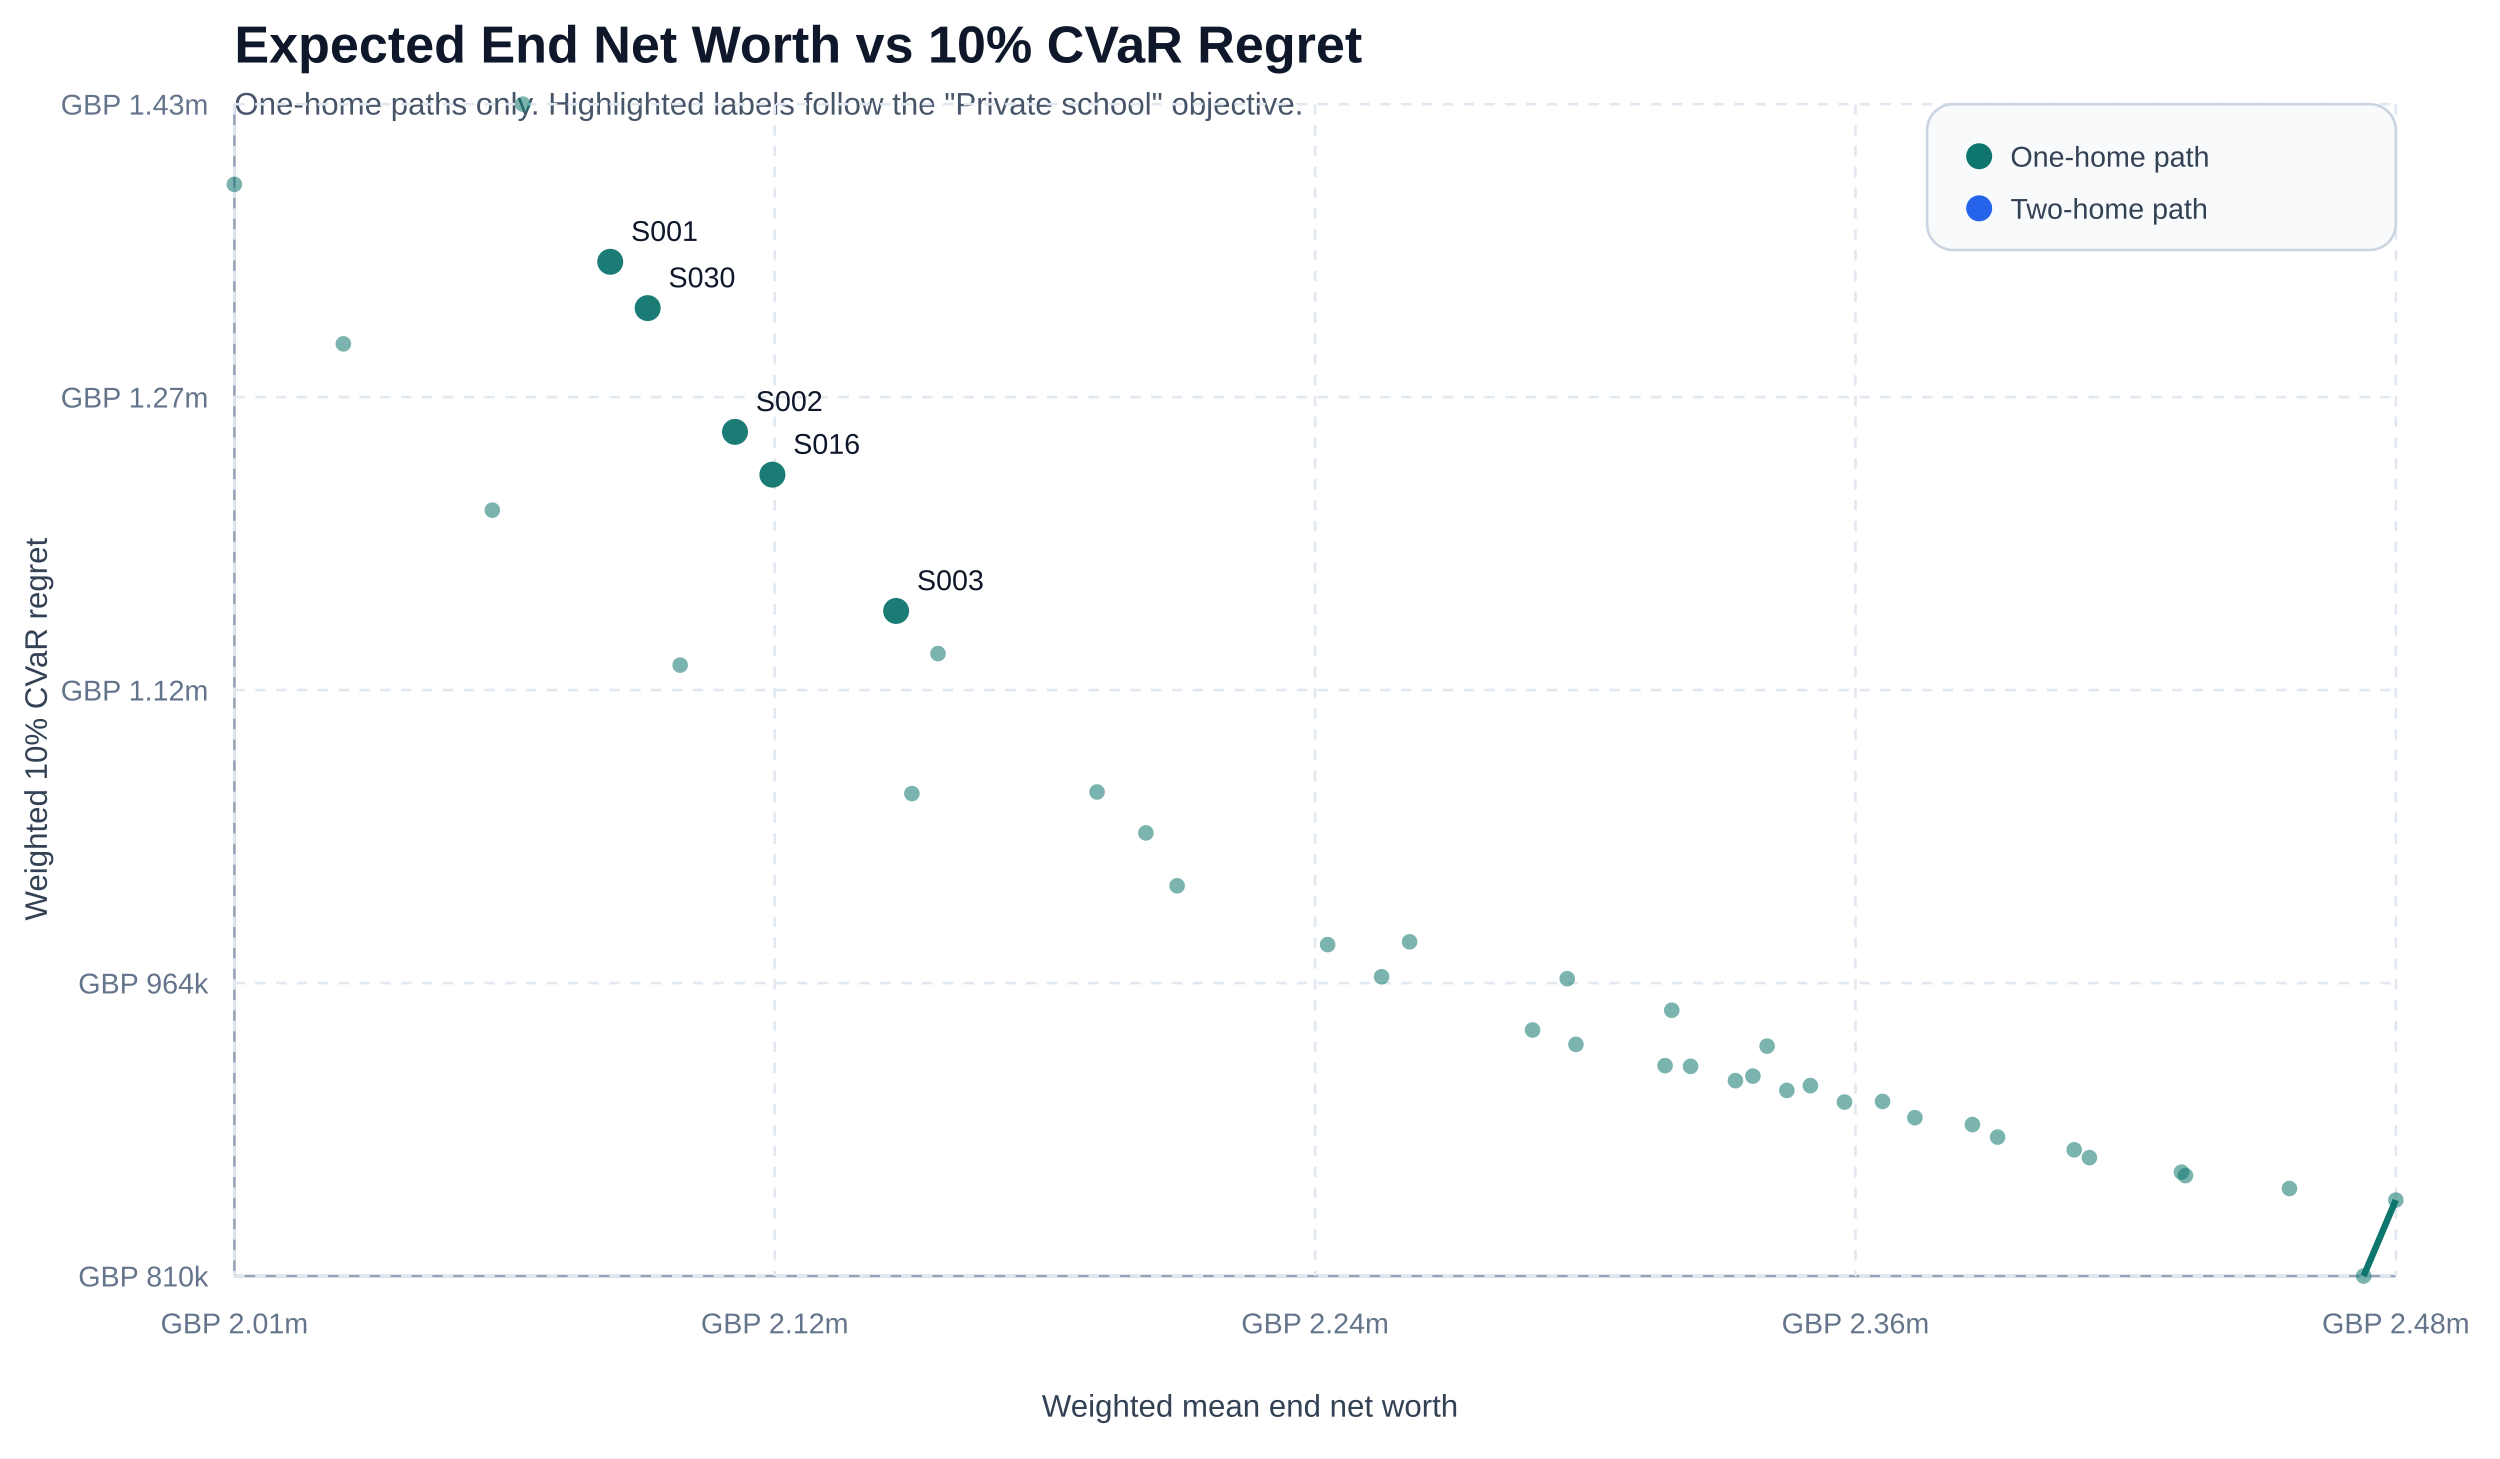
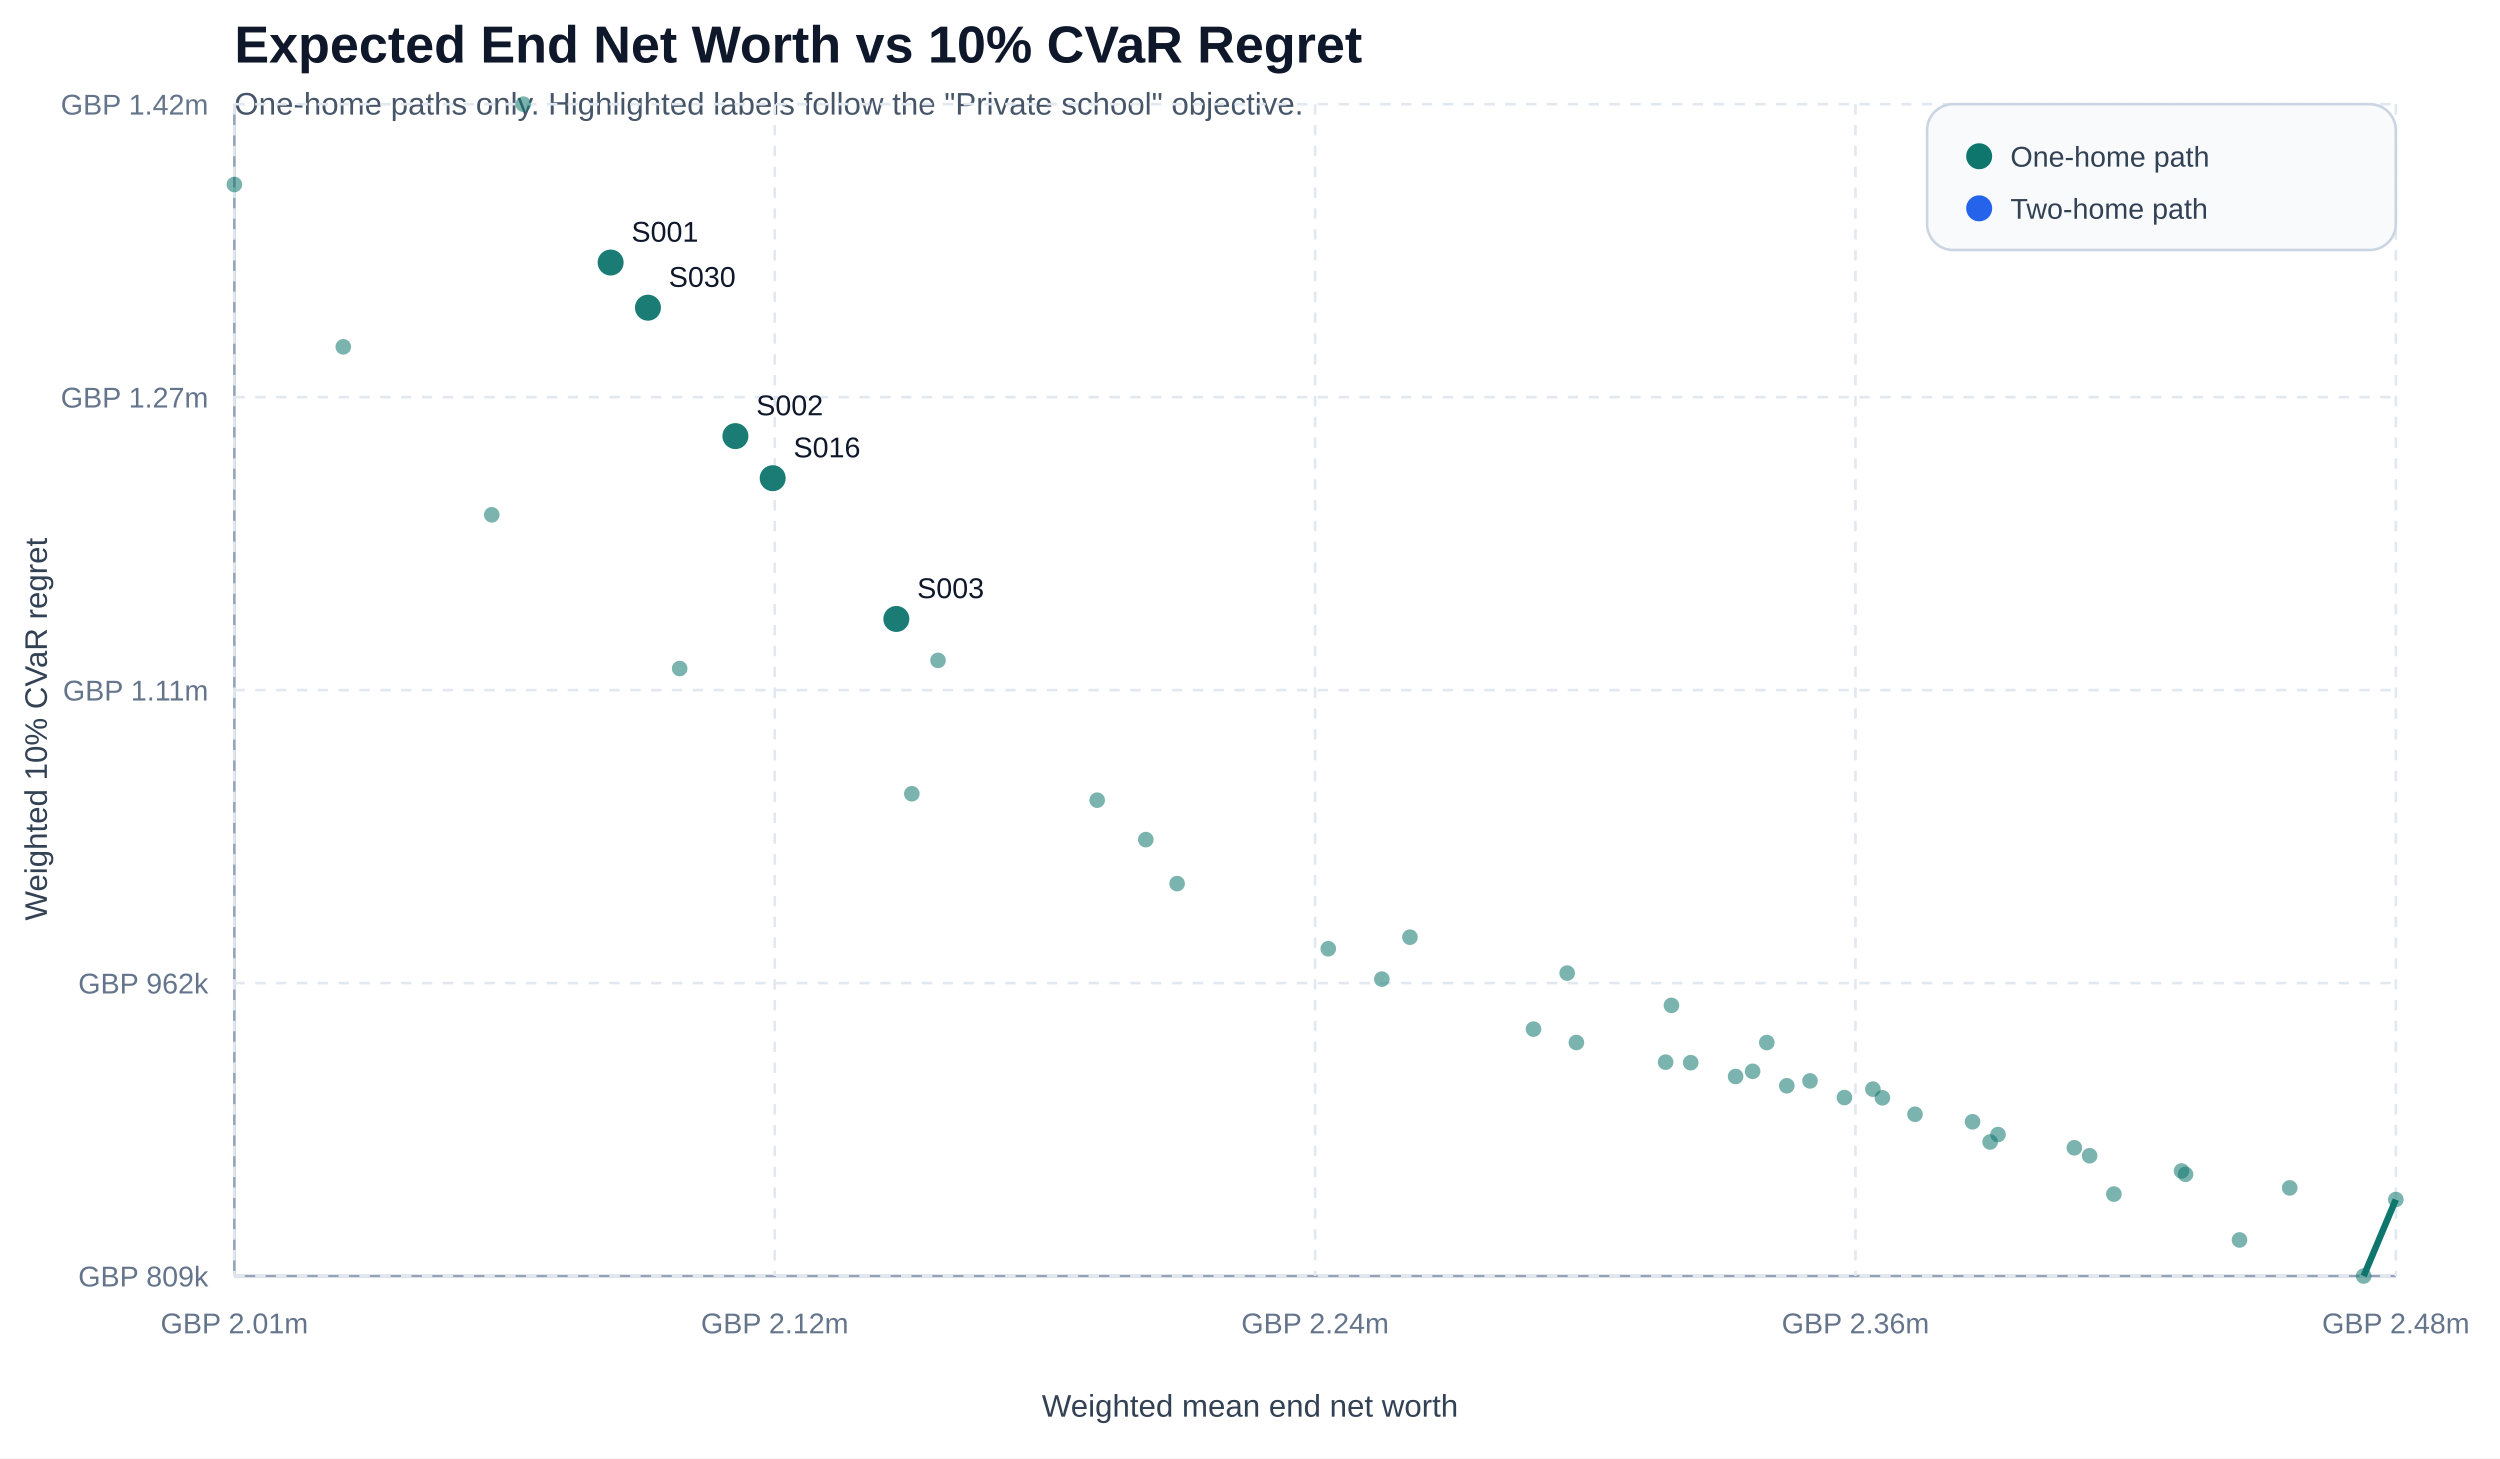
<svg xmlns="http://www.w3.org/2000/svg" width="960" height="560" viewBox="0 0 960 560">
  <rect width="960" height="560" fill="#ffffff" />
  <text x="90" y="24" font-size="20" font-family="Arial, sans-serif" font-weight="700" fill="#0f172a">Expected End Net Worth vs 10% CVaR Regret</text>
  <text x="90" y="44" font-size="12" font-family="Arial, sans-serif" fill="#475569">One-home paths only. Highlighted labels follow the "Private school" objective.</text>
  <line x1="90" y1="490" x2="920" y2="490" stroke="#94a3b8" />
  <line x1="90" y1="40" x2="90" y2="490" stroke="#94a3b8" />
  <line x1="90" y1="40" x2="90" y2="490" stroke="#e2e8f0" stroke-dasharray="4 4" />
  <line x1="90" y1="490" x2="920" y2="490" stroke="#e2e8f0" stroke-dasharray="4 4" />
  <text x="90" y="512" text-anchor="middle" font-size="11" font-family="Arial, sans-serif" fill="#64748b">GBP 2.01m</text>
-   <text x="80" y="494" text-anchor="end" font-size="11" font-family="Arial, sans-serif" fill="#64748b">GBP 810k</text>
+   <text x="80" y="494" text-anchor="end" font-size="11" font-family="Arial, sans-serif" fill="#64748b">GBP 809k</text>
  <line x1="297.5" y1="40" x2="297.5" y2="490" stroke="#e2e8f0" stroke-dasharray="4 4" />
  <line x1="90" y1="377.5" x2="920" y2="377.5" stroke="#e2e8f0" stroke-dasharray="4 4" />
  <text x="297.5" y="512" text-anchor="middle" font-size="11" font-family="Arial, sans-serif" fill="#64748b">GBP 2.12m</text>
-   <text x="80" y="381.5" text-anchor="end" font-size="11" font-family="Arial, sans-serif" fill="#64748b">GBP 964k</text>
+   <text x="80" y="381.5" text-anchor="end" font-size="11" font-family="Arial, sans-serif" fill="#64748b">GBP 962k</text>
  <line x1="505" y1="40" x2="505" y2="490" stroke="#e2e8f0" stroke-dasharray="4 4" />
  <line x1="90" y1="265" x2="920" y2="265" stroke="#e2e8f0" stroke-dasharray="4 4" />
  <text x="505" y="512" text-anchor="middle" font-size="11" font-family="Arial, sans-serif" fill="#64748b">GBP 2.24m</text>
-   <text x="80" y="269" text-anchor="end" font-size="11" font-family="Arial, sans-serif" fill="#64748b">GBP 1.12m</text>
+   <text x="80" y="269" text-anchor="end" font-size="11" font-family="Arial, sans-serif" fill="#64748b">GBP 1.11m</text>
  <line x1="712.5" y1="40" x2="712.5" y2="490" stroke="#e2e8f0" stroke-dasharray="4 4" />
  <line x1="90" y1="152.5" x2="920" y2="152.5" stroke="#e2e8f0" stroke-dasharray="4 4" />
  <text x="712.5" y="512" text-anchor="middle" font-size="11" font-family="Arial, sans-serif" fill="#64748b">GBP 2.36m</text>
  <text x="80" y="156.5" text-anchor="end" font-size="11" font-family="Arial, sans-serif" fill="#64748b">GBP 1.27m</text>
  <line x1="920" y1="40" x2="920" y2="490" stroke="#e2e8f0" stroke-dasharray="4 4" />
  <line x1="90" y1="40" x2="920" y2="40" stroke="#e2e8f0" stroke-dasharray="4 4" />
  <text x="920" y="512" text-anchor="middle" font-size="11" font-family="Arial, sans-serif" fill="#64748b">GBP 2.48m</text>
-   <text x="80" y="44" text-anchor="end" font-size="11" font-family="Arial, sans-serif" fill="#64748b">GBP 1.43m</text>
-   <polyline points="907.624,490 920,460.829" fill="none" stroke="#0f766e" stroke-width="2.5" />
-   <circle cx="530.529" cy="375.074" r="3" fill="#0f766e" opacity="0.55" />
-   <circle cx="509.812" cy="362.728" r="3" fill="#0f766e" opacity="0.55" />
-   <circle cx="440.025" cy="319.828" r="3" fill="#0f766e" opacity="0.55" />
-   <circle cx="421.258" cy="304.117" r="3" fill="#0f766e" opacity="0.55" />
-   <circle cx="605.161" cy="401.038" r="3" fill="#0f766e" opacity="0.55" />
-   <circle cx="588.504" cy="395.512" r="3" fill="#0f766e" opacity="0.55" />
-   <circle cx="639.386" cy="409.218" r="3" fill="#0f766e" opacity="0.55" />
-   <circle cx="649.183" cy="409.478" r="3" fill="#0f766e" opacity="0.55" />
-   <circle cx="344.114" cy="234.606" r="5" fill="#0f766e" opacity="0.95" />
-   <text x="352.114" y="226.606" font-size="11" font-family="Arial, sans-serif" fill="#0f172a">S003</text>
-   <circle cx="360.203" cy="250.973" r="3" fill="#0f766e" opacity="0.55" />
-   <circle cx="350.158" cy="304.743" r="3" fill="#0f766e" opacity="0.55" />
-   <circle cx="666.408" cy="414.972" r="3" fill="#0f766e" opacity="0.55" />
-   <circle cx="452.018" cy="340.143" r="3" fill="#0f766e" opacity="0.55" />
-   <circle cx="673.117" cy="413.23" r="3" fill="#0f766e" opacity="0.55" />
-   <circle cx="261.182" cy="255.408" r="3" fill="#0f766e" opacity="0.55" />
-   <circle cx="686.153" cy="418.714" r="3" fill="#0f766e" opacity="0.55" />
-   <circle cx="541.278" cy="361.658" r="3" fill="#0f766e" opacity="0.55" />
-   <circle cx="282.241" cy="165.838" r="5" fill="#0f766e" opacity="0.95" />
-   <text x="290.241" y="157.838" font-size="11" font-family="Arial, sans-serif" fill="#0f172a">S002</text>
-   <circle cx="695.188" cy="416.884" r="3" fill="#0f766e" opacity="0.55" />
-   <circle cx="296.602" cy="182.27" r="5" fill="#0f766e" opacity="0.95" />
-   <text x="304.602" y="174.27" font-size="11" font-family="Arial, sans-serif" fill="#0f172a">S016</text>
-   <circle cx="708.285" cy="423.176" r="3" fill="#0f766e" opacity="0.55" />
-   <circle cx="189.054" cy="195.902" r="3" fill="#0f766e" opacity="0.55" />
-   <circle cx="601.811" cy="375.824" r="3" fill="#0f766e" opacity="0.55" />
-   <circle cx="735.31" cy="429.187" r="3" fill="#0f766e" opacity="0.55" />
-   <circle cx="767.085" cy="436.649" r="3" fill="#0f766e" opacity="0.55" />
-   <circle cx="722.894" cy="422.957" r="3" fill="#0f766e" opacity="0.55" />
-   <circle cx="802.317" cy="444.53" r="3" fill="#0f766e" opacity="0.55" />
-   <circle cx="234.336" cy="100.529" r="5" fill="#0f766e" opacity="0.95" />
-   <text x="242.336" y="92.529" font-size="11" font-family="Arial, sans-serif" fill="#0f172a">S001</text>
-   <circle cx="839.225" cy="451.429" r="3" fill="#0f766e" opacity="0.55" />
-   <circle cx="641.959" cy="387.931" r="3" fill="#0f766e" opacity="0.55" />
-   <circle cx="131.848" cy="132.044" r="3" fill="#0f766e" opacity="0.55" />
-   <circle cx="248.705" cy="118.316" r="5" fill="#0f766e" opacity="0.95" />
-   <text x="256.705" y="110.316" font-size="11" font-family="Arial, sans-serif" fill="#0f172a">S030</text>
-   <circle cx="907.624" cy="490" r="3" fill="#0f766e" opacity="0.55" />
-   <circle cx="920" cy="460.829" r="3" fill="#0f766e" opacity="0.55" />
-   <circle cx="757.396" cy="431.834" r="3" fill="#0f766e" opacity="0.55" />
-   <circle cx="879.143" cy="456.388" r="3" fill="#0f766e" opacity="0.55" />
-   <circle cx="837.692" cy="450.11" r="3" fill="#0f766e" opacity="0.55" />
-   <circle cx="796.503" cy="441.524" r="3" fill="#0f766e" opacity="0.55" />
-   <circle cx="678.576" cy="401.72" r="3" fill="#0f766e" opacity="0.55" />
-   <circle cx="200.781" cy="40" r="3" fill="#0f766e" opacity="0.55" />
-   <circle cx="90" cy="70.798" r="3" fill="#0f766e" opacity="0.55" />
+   <text x="80" y="44" text-anchor="end" font-size="11" font-family="Arial, sans-serif" fill="#64748b">GBP 1.42m</text>
+   <polyline points="907.649,490 920,460.632" fill="none" stroke="#0f766e" stroke-width="2.5" />
+   <circle cx="530.632" cy="375.981" r="3" fill="#0f766e" opacity="0.55" />
+   <circle cx="510.056" cy="364.316" r="3" fill="#0f766e" opacity="0.55" />
+   <circle cx="439.993" cy="322.411" r="3" fill="#0f766e" opacity="0.55" />
+   <circle cx="421.316" cy="307.267" r="3" fill="#0f766e" opacity="0.55" />
+   <circle cx="588.851" cy="395.18" r="3" fill="#0f766e" opacity="0.55" />
+   <circle cx="605.332" cy="400.32" r="3" fill="#0f766e" opacity="0.55" />
+   <circle cx="639.602" cy="407.86" r="3" fill="#0f766e" opacity="0.55" />
+   <circle cx="649.231" cy="408.072" r="3" fill="#0f766e" opacity="0.55" />
+   <circle cx="344.195" cy="237.68" r="5" fill="#0f766e" opacity="0.95" />
+   <text x="352.195" y="229.68" font-size="11" font-family="Arial, sans-serif" fill="#0f172a">S003</text>
+   <circle cx="360.198" cy="253.586" r="3" fill="#0f766e" opacity="0.55" />
+   <circle cx="350.138" cy="304.797" r="3" fill="#0f766e" opacity="0.55" />
+   <circle cx="666.477" cy="413.368" r="3" fill="#0f766e" opacity="0.55" />
+   <circle cx="452.012" cy="339.303" r="3" fill="#0f766e" opacity="0.55" />
+   <circle cx="673.002" cy="411.384" r="3" fill="#0f766e" opacity="0.55" />
+   <circle cx="260.993" cy="256.719" r="3" fill="#0f766e" opacity="0.55" />
+   <circle cx="686.13" cy="416.947" r="3" fill="#0f766e" opacity="0.55" />
+   <circle cx="541.422" cy="359.881" r="3" fill="#0f766e" opacity="0.55" />
+   <circle cx="282.396" cy="167.467" r="5" fill="#0f766e" opacity="0.95" />
+   <text x="290.396" y="159.467" font-size="11" font-family="Arial, sans-serif" fill="#0f172a">S002</text>
+   <circle cx="695.046" cy="415.065" r="3" fill="#0f766e" opacity="0.55" />
+   <circle cx="296.715" cy="183.621" r="5" fill="#0f766e" opacity="0.95" />
+   <text x="304.715" y="175.621" font-size="11" font-family="Arial, sans-serif" fill="#0f172a">S016</text>
+   <circle cx="708.258" cy="421.456" r="3" fill="#0f766e" opacity="0.55" />
+   <circle cx="188.834" cy="197.687" r="3" fill="#0f766e" opacity="0.55" />
+   <circle cx="601.794" cy="373.672" r="3" fill="#0f766e" opacity="0.55" />
+   <circle cx="735.362" cy="427.88" r="3" fill="#0f766e" opacity="0.55" />
+   <circle cx="767.233" cy="435.669" r="3" fill="#0f766e" opacity="0.55" />
+   <circle cx="722.843" cy="421.553" r="3" fill="#0f766e" opacity="0.55" />
+   <circle cx="802.416" cy="443.801" r="3" fill="#0f766e" opacity="0.55" />
+   <circle cx="234.484" cy="100.817" r="5" fill="#0f766e" opacity="0.95" />
+   <text x="242.484" y="92.817" font-size="11" font-family="Arial, sans-serif" fill="#0f172a">S001</text>
+   <circle cx="839.244" cy="450.941" r="3" fill="#0f766e" opacity="0.55" />
+   <circle cx="641.833" cy="386.072" r="3" fill="#0f766e" opacity="0.55" />
+   <circle cx="131.813" cy="133.184" r="3" fill="#0f766e" opacity="0.55" />
+   <circle cx="248.815" cy="118.151" r="5" fill="#0f766e" opacity="0.95" />
+   <text x="256.815" y="110.151" font-size="11" font-family="Arial, sans-serif" fill="#0f172a">S030</text>
+   <circle cx="907.649" cy="490" r="3" fill="#0f766e" opacity="0.55" />
+   <circle cx="920" cy="460.632" r="3" fill="#0f766e" opacity="0.55" />
+   <circle cx="859.975" cy="476.142" r="3" fill="#0f766e" opacity="0.55" />
+   <circle cx="757.457" cy="430.768" r="3" fill="#0f766e" opacity="0.55" />
+   <circle cx="879.242" cy="456.153" r="3" fill="#0f766e" opacity="0.55" />
+   <circle cx="811.733" cy="458.53" r="3" fill="#0f766e" opacity="0.55" />
+   <circle cx="837.708" cy="449.652" r="3" fill="#0f766e" opacity="0.55" />
+   <circle cx="796.546" cy="440.749" r="3" fill="#0f766e" opacity="0.55" />
+   <circle cx="764.209" cy="438.505" r="3" fill="#0f766e" opacity="0.55" />
+   <circle cx="719.195" cy="418.232" r="3" fill="#0f766e" opacity="0.55" />
+   <circle cx="678.451" cy="400.34" r="3" fill="#0f766e" opacity="0.55" />
+   <circle cx="200.943" cy="40" r="3" fill="#0f766e" opacity="0.55" />
+   <circle cx="90" cy="70.854" r="3" fill="#0f766e" opacity="0.55" />
  <text x="480" y="544" text-anchor="middle" font-size="12" font-family="Arial, sans-serif" fill="#334155">Weighted mean end net worth</text>
  <text x="18" y="280" transform="rotate(-90 18 280)" text-anchor="middle" font-size="12" font-family="Arial, sans-serif" fill="#334155">Weighted 10% CVaR regret</text>
  <rect x="740" y="40" width="180" height="56" rx="10" fill="#f8fafc" stroke="#cbd5e1" />
  <circle cx="760" cy="60" r="5" fill="#0f766e" />
  <text x="772" y="64" font-size="11" font-family="Arial, sans-serif" fill="#334155">One-home path</text>
  <circle cx="760" cy="80" r="5" fill="#2563eb" />
  <text x="772" y="84" font-size="11" font-family="Arial, sans-serif" fill="#334155">Two-home path</text>
</svg>
